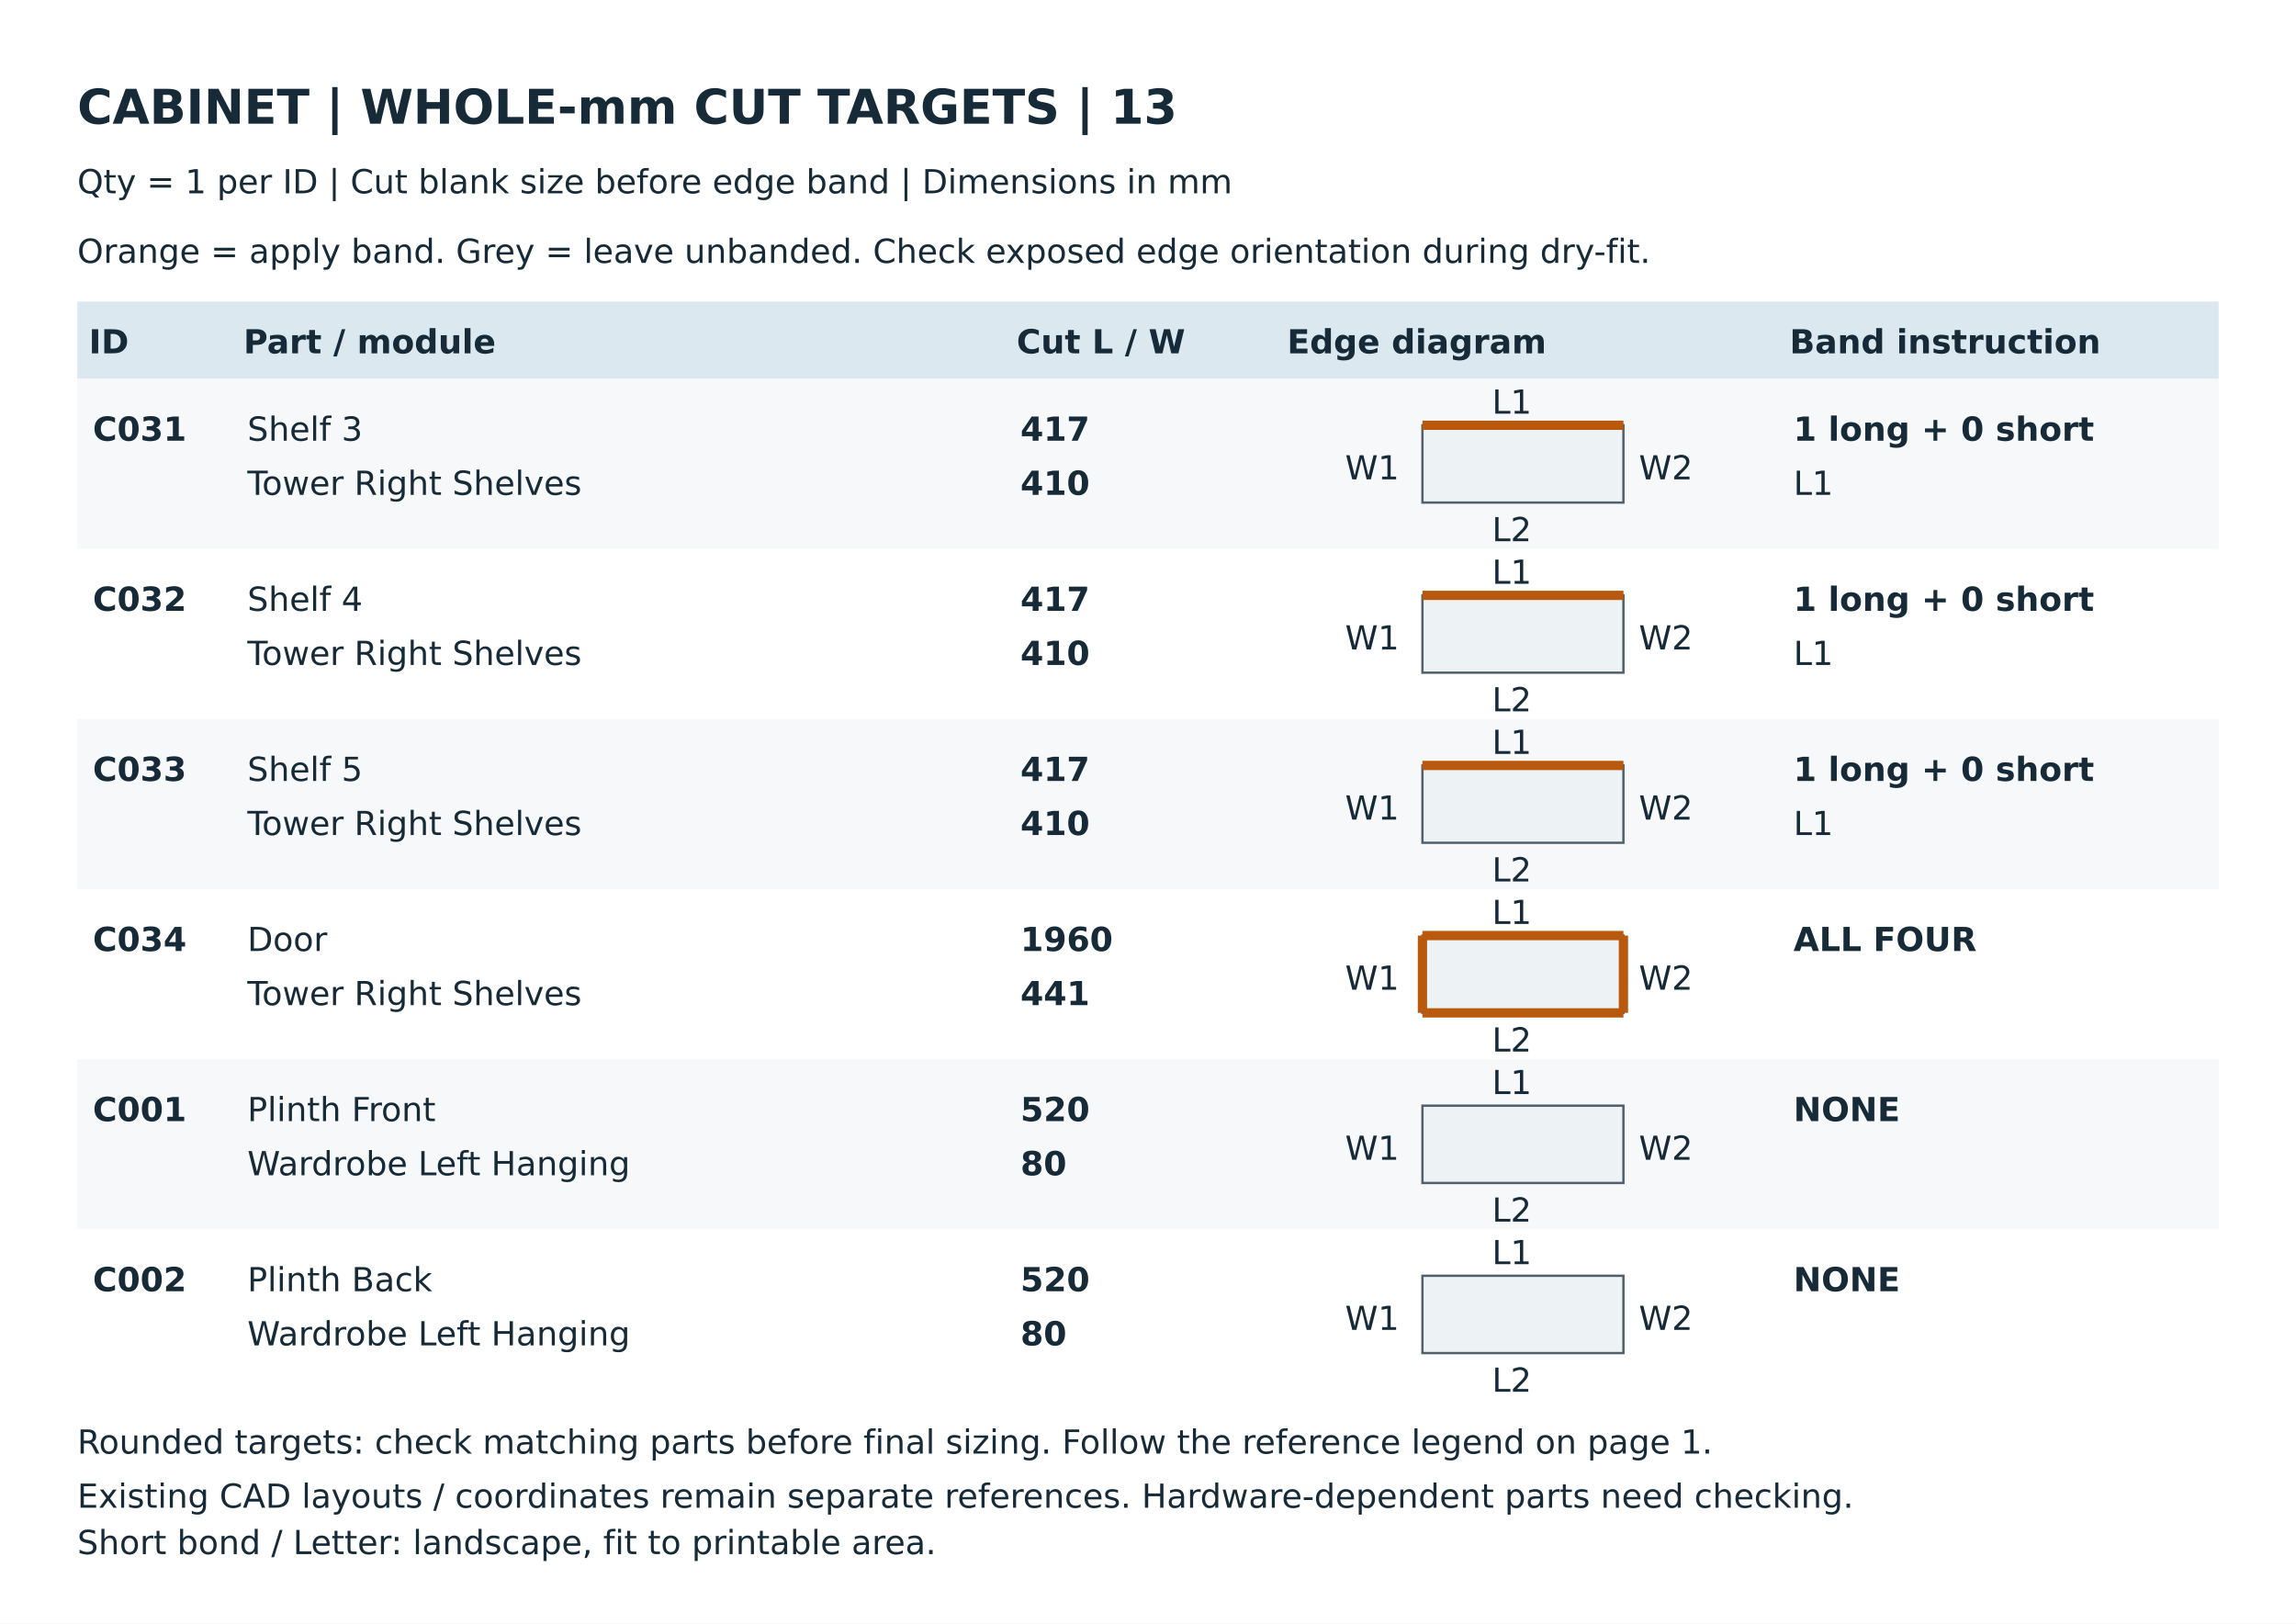
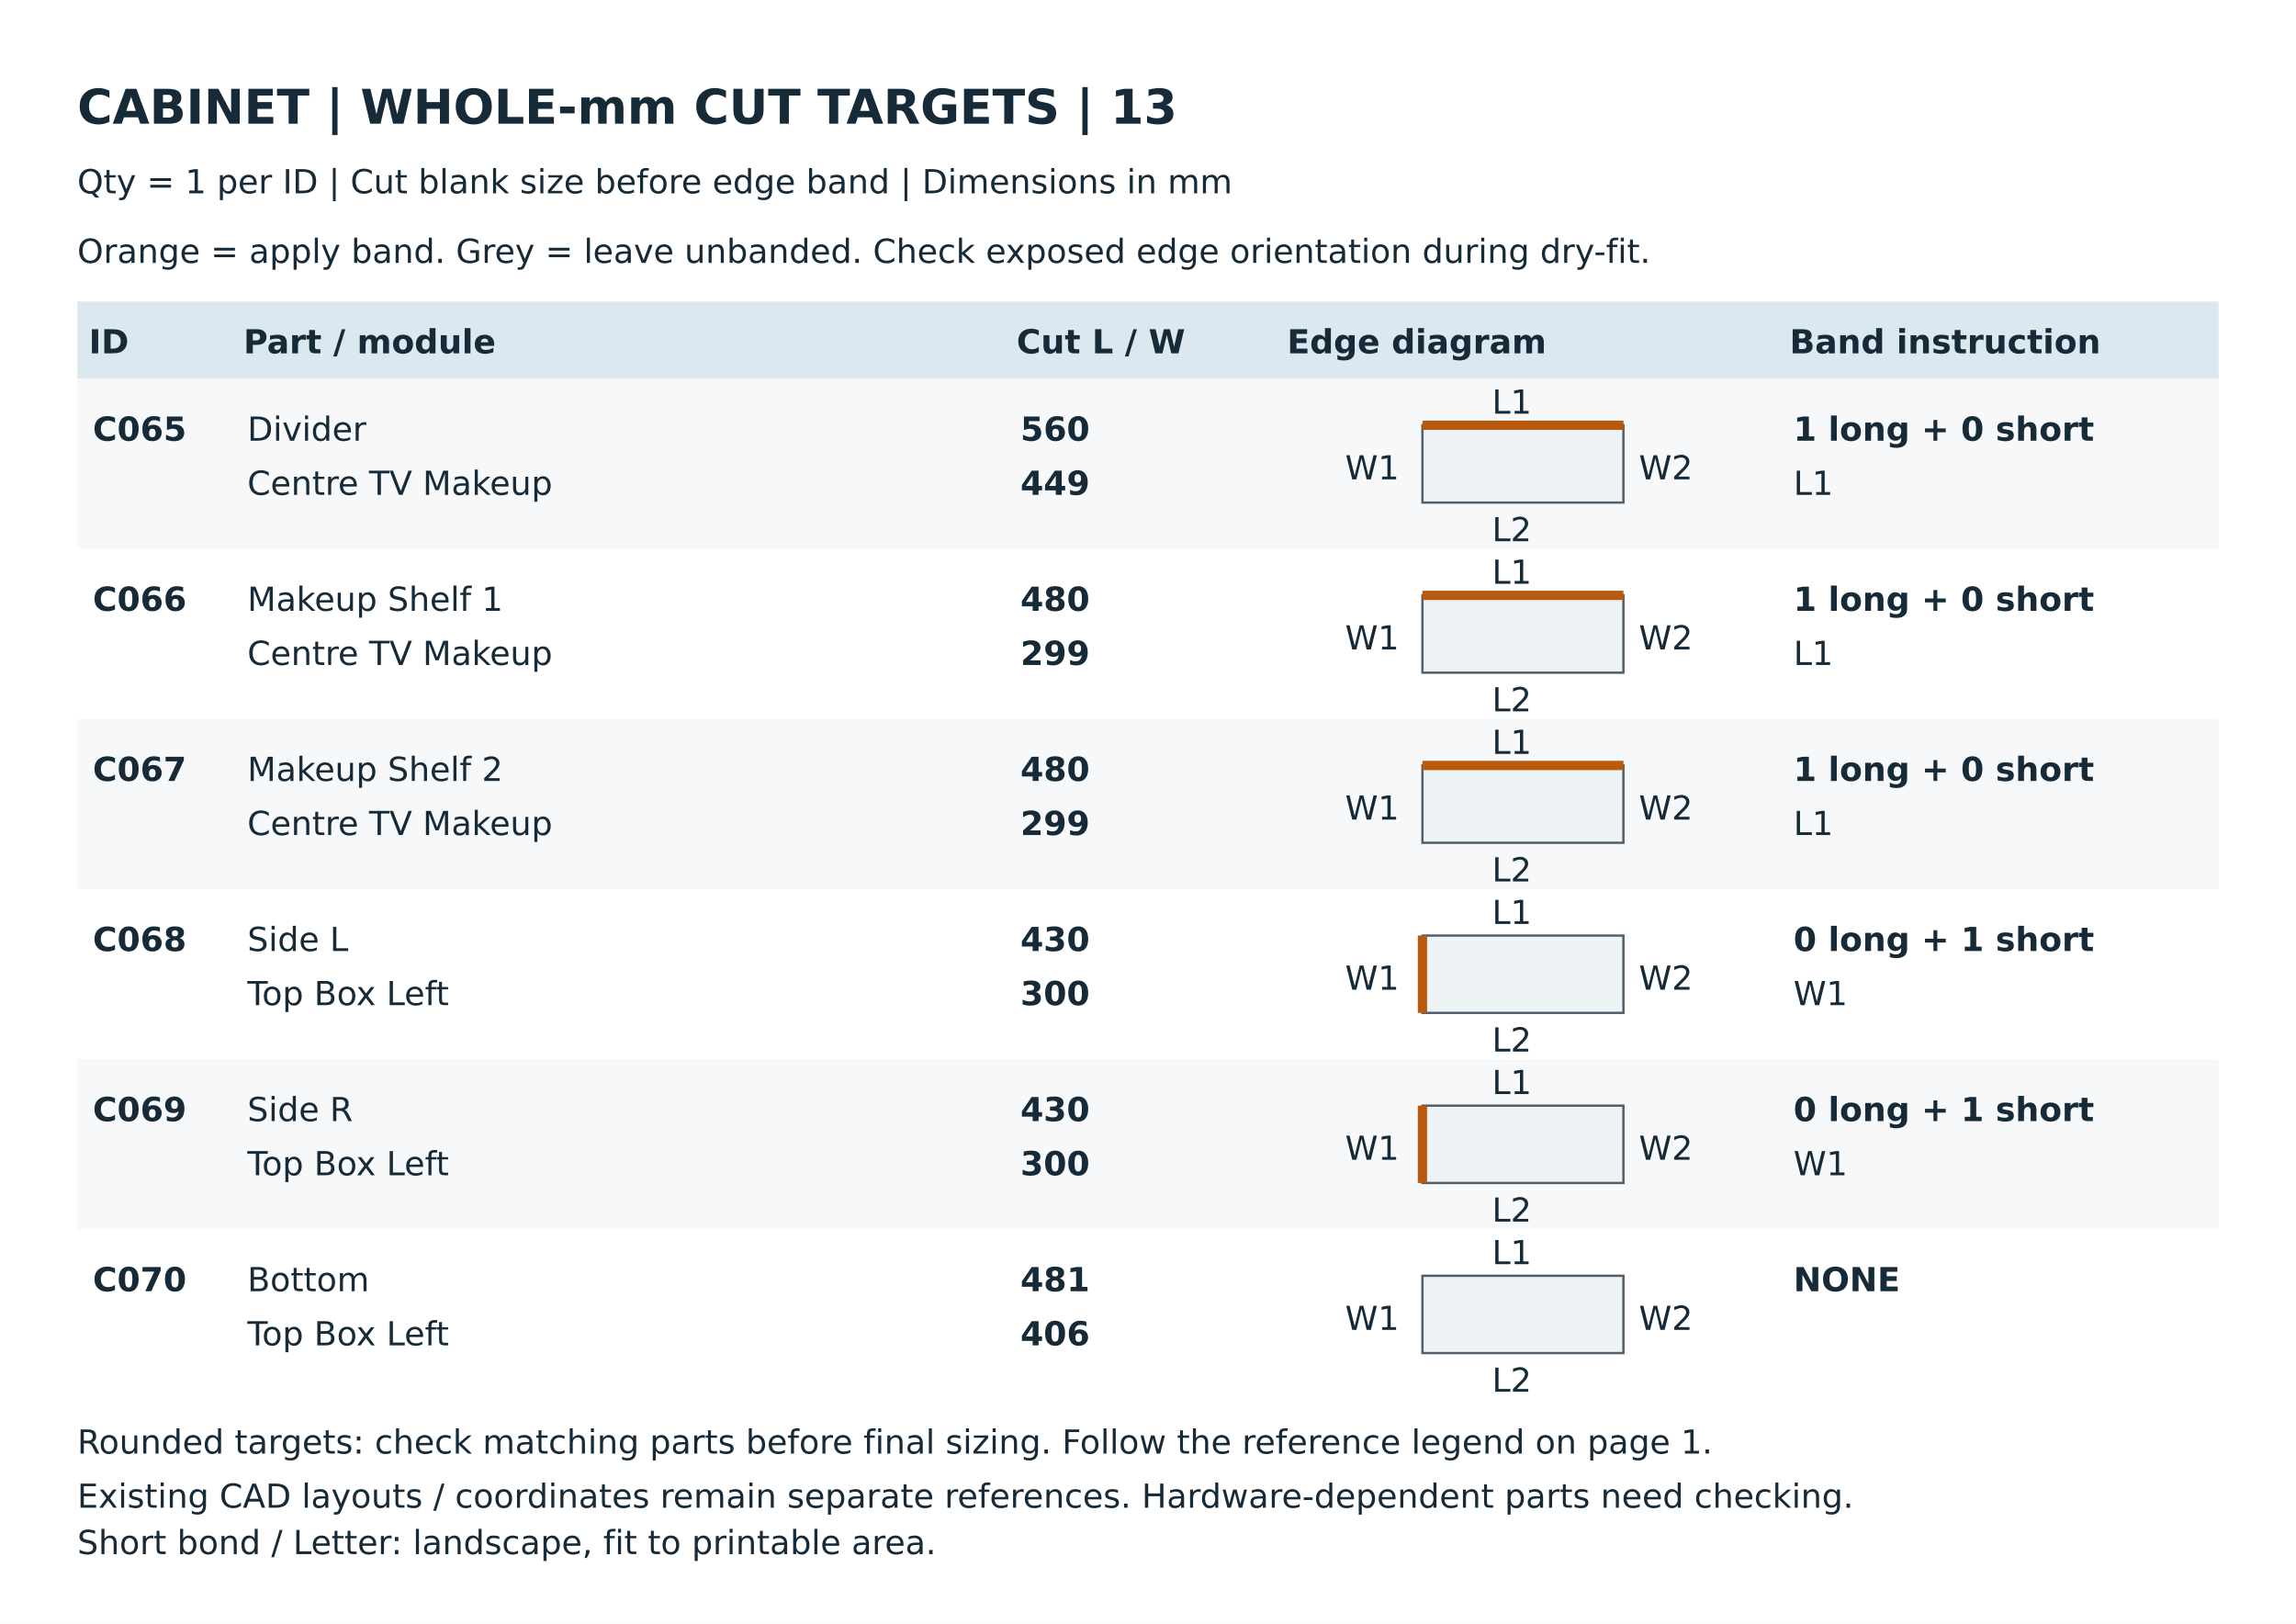
<svg xmlns="http://www.w3.org/2000/svg" width="297mm" height="210mm" viewBox="0 0 297 210">
  <rect width="297" height="210" fill="white" />
  <style>text {font-family:DejaVu Sans,sans-serif;fill:#172a38}</style>
  <text x="10" y="16" font-size="6.2" font-weight="bold">CABINET | WHOLE-mm CUT TARGETS | 13</text>
  <text x="10" y="25" font-size="4.3">Qty = 1 per ID | Cut blank size before edge band | Dimensions in mm</text>
  <text x="10" y="201" font-size="4.3">Short bond / Letter: landscape, fit to printable area.</text>
  <text x="10" y="34" font-size="4.3">Orange = apply band. Grey = leave unbanded. Check exposed edge orientation during dry-fit.</text>
  <rect x="10" y="39" width="277" height="10" fill="#dce8ef" />
  <text x="11.5" y="45.7" font-size="4.3" font-weight="bold">ID</text>
  <text x="31.5" y="45.7" font-size="4.3" font-weight="bold">Part / module</text>
  <text x="131.5" y="45.7" font-size="4.3" font-weight="bold">Cut L / W</text>
  <text x="166.5" y="45.7" font-size="4.3" font-weight="bold">Edge diagram</text>
  <text x="231.5" y="45.7" font-size="4.3" font-weight="bold">Band instruction</text>
  <rect x="10" y="49" width="277" height="22" fill="#f6f8fa" />
-   <text x="12" y="57" font-size="4.3" font-weight="bold">C031</text>
-   <text x="32" y="57" font-size="4.3">Shelf 3</text>
-   <text x="32" y="64" font-size="4.3">Tower Right Shelves</text>
-   <text x="132" y="57" font-size="4.3" font-weight="bold">417</text>
-   <text x="132" y="64" font-size="4.3" font-weight="bold">410</text>
+   <text x="12" y="57" font-size="4.3" font-weight="bold">C065</text>
+   <text x="32" y="57" font-size="4.3">Divider</text>
+   <text x="32" y="64" font-size="4.3">Centre TV Makeup</text>
+   <text x="132" y="57" font-size="4.3" font-weight="bold">560</text>
+   <text x="132" y="64" font-size="4.3" font-weight="bold">449</text>
  <rect x="184" y="55" width="26" height="10" fill="#edf2f5" stroke="#52606b" stroke-width=".3" />
  <path d="M184 55 L210 55" stroke="#b8590e" stroke-width="1.2" />
  <text x="193" y="53.5" font-size="4.3">L1</text>
  <text x="193" y="70" font-size="4.3">L2</text>
  <text x="174" y="62" font-size="4.3">W1</text>
  <text x="212" y="62" font-size="4.3">W2</text>
  <text x="232" y="57" font-size="4.3" font-weight="bold">1 long + 0 short</text>
  <text x="232" y="64" font-size="4.3">L1</text>
  <rect x="10" y="71" width="277" height="22" fill="white" />
-   <text x="12" y="79" font-size="4.3" font-weight="bold">C032</text>
-   <text x="32" y="79" font-size="4.3">Shelf 4</text>
-   <text x="32" y="86" font-size="4.3">Tower Right Shelves</text>
-   <text x="132" y="79" font-size="4.3" font-weight="bold">417</text>
-   <text x="132" y="86" font-size="4.3" font-weight="bold">410</text>
+   <text x="12" y="79" font-size="4.3" font-weight="bold">C066</text>
+   <text x="32" y="79" font-size="4.3">Makeup Shelf 1</text>
+   <text x="32" y="86" font-size="4.3">Centre TV Makeup</text>
+   <text x="132" y="79" font-size="4.3" font-weight="bold">480</text>
+   <text x="132" y="86" font-size="4.3" font-weight="bold">299</text>
  <rect x="184" y="77" width="26" height="10" fill="#edf2f5" stroke="#52606b" stroke-width=".3" />
  <path d="M184 77 L210 77" stroke="#b8590e" stroke-width="1.2" />
  <text x="193" y="75.5" font-size="4.3">L1</text>
  <text x="193" y="92" font-size="4.3">L2</text>
  <text x="174" y="84" font-size="4.3">W1</text>
  <text x="212" y="84" font-size="4.3">W2</text>
  <text x="232" y="79" font-size="4.3" font-weight="bold">1 long + 0 short</text>
  <text x="232" y="86" font-size="4.3">L1</text>
  <rect x="10" y="93" width="277" height="22" fill="#f6f8fa" />
-   <text x="12" y="101" font-size="4.3" font-weight="bold">C033</text>
-   <text x="32" y="101" font-size="4.3">Shelf 5</text>
-   <text x="32" y="108" font-size="4.3">Tower Right Shelves</text>
-   <text x="132" y="101" font-size="4.3" font-weight="bold">417</text>
-   <text x="132" y="108" font-size="4.3" font-weight="bold">410</text>
+   <text x="12" y="101" font-size="4.3" font-weight="bold">C067</text>
+   <text x="32" y="101" font-size="4.3">Makeup Shelf 2</text>
+   <text x="32" y="108" font-size="4.3">Centre TV Makeup</text>
+   <text x="132" y="101" font-size="4.3" font-weight="bold">480</text>
+   <text x="132" y="108" font-size="4.3" font-weight="bold">299</text>
  <rect x="184" y="99" width="26" height="10" fill="#edf2f5" stroke="#52606b" stroke-width=".3" />
  <path d="M184 99 L210 99" stroke="#b8590e" stroke-width="1.2" />
  <text x="193" y="97.5" font-size="4.3">L1</text>
  <text x="193" y="114" font-size="4.3">L2</text>
  <text x="174" y="106" font-size="4.3">W1</text>
  <text x="212" y="106" font-size="4.3">W2</text>
  <text x="232" y="101" font-size="4.3" font-weight="bold">1 long + 0 short</text>
  <text x="232" y="108" font-size="4.3">L1</text>
  <rect x="10" y="115" width="277" height="22" fill="white" />
-   <text x="12" y="123" font-size="4.3" font-weight="bold">C034</text>
-   <text x="32" y="123" font-size="4.3">Door</text>
-   <text x="32" y="130" font-size="4.3">Tower Right Shelves</text>
-   <text x="132" y="123" font-size="4.3" font-weight="bold">1960</text>
-   <text x="132" y="130" font-size="4.3" font-weight="bold">441</text>
+   <text x="12" y="123" font-size="4.3" font-weight="bold">C068</text>
+   <text x="32" y="123" font-size="4.3">Side L</text>
+   <text x="32" y="130" font-size="4.3">Top Box Left</text>
+   <text x="132" y="123" font-size="4.3" font-weight="bold">430</text>
+   <text x="132" y="130" font-size="4.3" font-weight="bold">300</text>
  <rect x="184" y="121" width="26" height="10" fill="#edf2f5" stroke="#52606b" stroke-width=".3" />
-   <path d="M184 121 L210 121" stroke="#b8590e" stroke-width="1.2" />
-   <path d="M184 131 L210 131" stroke="#b8590e" stroke-width="1.2" />
  <path d="M184 121 L184 131" stroke="#b8590e" stroke-width="1.2" />
-   <path d="M210 121 L210 131" stroke="#b8590e" stroke-width="1.2" />
  <text x="193" y="119.5" font-size="4.3">L1</text>
  <text x="193" y="136" font-size="4.3">L2</text>
  <text x="174" y="128" font-size="4.3">W1</text>
  <text x="212" y="128" font-size="4.3">W2</text>
-   <text x="232" y="123" font-size="4.3" font-weight="bold">ALL FOUR</text>
+   <text x="232" y="123" font-size="4.3" font-weight="bold">0 long + 1 short</text>
+   <text x="232" y="130" font-size="4.3">W1</text>
  <rect x="10" y="137" width="277" height="22" fill="#f6f8fa" />
-   <text x="12" y="145" font-size="4.3" font-weight="bold">C001</text>
-   <text x="32" y="145" font-size="4.3">Plinth Front</text>
-   <text x="32" y="152" font-size="4.3">Wardrobe Left Hanging</text>
-   <text x="132" y="145" font-size="4.3" font-weight="bold">520</text>
-   <text x="132" y="152" font-size="4.3" font-weight="bold">80</text>
+   <text x="12" y="145" font-size="4.3" font-weight="bold">C069</text>
+   <text x="32" y="145" font-size="4.3">Side R</text>
+   <text x="32" y="152" font-size="4.3">Top Box Left</text>
+   <text x="132" y="145" font-size="4.3" font-weight="bold">430</text>
+   <text x="132" y="152" font-size="4.3" font-weight="bold">300</text>
  <rect x="184" y="143" width="26" height="10" fill="#edf2f5" stroke="#52606b" stroke-width=".3" />
+   <path d="M184 143 L184 153" stroke="#b8590e" stroke-width="1.2" />
  <text x="193" y="141.5" font-size="4.3">L1</text>
  <text x="193" y="158" font-size="4.3">L2</text>
  <text x="174" y="150" font-size="4.3">W1</text>
  <text x="212" y="150" font-size="4.3">W2</text>
-   <text x="232" y="145" font-size="4.3" font-weight="bold">NONE</text>
-   <text x="232" y="152" font-size="4.3" />
+   <text x="232" y="145" font-size="4.3" font-weight="bold">0 long + 1 short</text>
+   <text x="232" y="152" font-size="4.3">W1</text>
  <rect x="10" y="159" width="277" height="22" fill="white" />
-   <text x="12" y="167" font-size="4.3" font-weight="bold">C002</text>
-   <text x="32" y="167" font-size="4.3">Plinth Back</text>
-   <text x="32" y="174" font-size="4.3">Wardrobe Left Hanging</text>
-   <text x="132" y="167" font-size="4.3" font-weight="bold">520</text>
-   <text x="132" y="174" font-size="4.3" font-weight="bold">80</text>
+   <text x="12" y="167" font-size="4.3" font-weight="bold">C070</text>
+   <text x="32" y="167" font-size="4.3">Bottom</text>
+   <text x="32" y="174" font-size="4.3">Top Box Left</text>
+   <text x="132" y="167" font-size="4.3" font-weight="bold">481</text>
+   <text x="132" y="174" font-size="4.3" font-weight="bold">406</text>
  <rect x="184" y="165" width="26" height="10" fill="#edf2f5" stroke="#52606b" stroke-width=".3" />
  <text x="193" y="163.5" font-size="4.3">L1</text>
  <text x="193" y="180" font-size="4.3">L2</text>
  <text x="174" y="172" font-size="4.3">W1</text>
  <text x="212" y="172" font-size="4.3">W2</text>
  <text x="232" y="167" font-size="4.3" font-weight="bold">NONE</text>
  <text x="232" y="174" font-size="4.3" />
  <text x="10" y="188" font-size="4.3">Rounded targets: check matching parts before final sizing. Follow the reference legend on page 1.</text>
  <text x="10" y="195" font-size="4.3">Existing CAD layouts / coordinates remain separate references. Hardware-dependent parts need checking.</text>
</svg>
